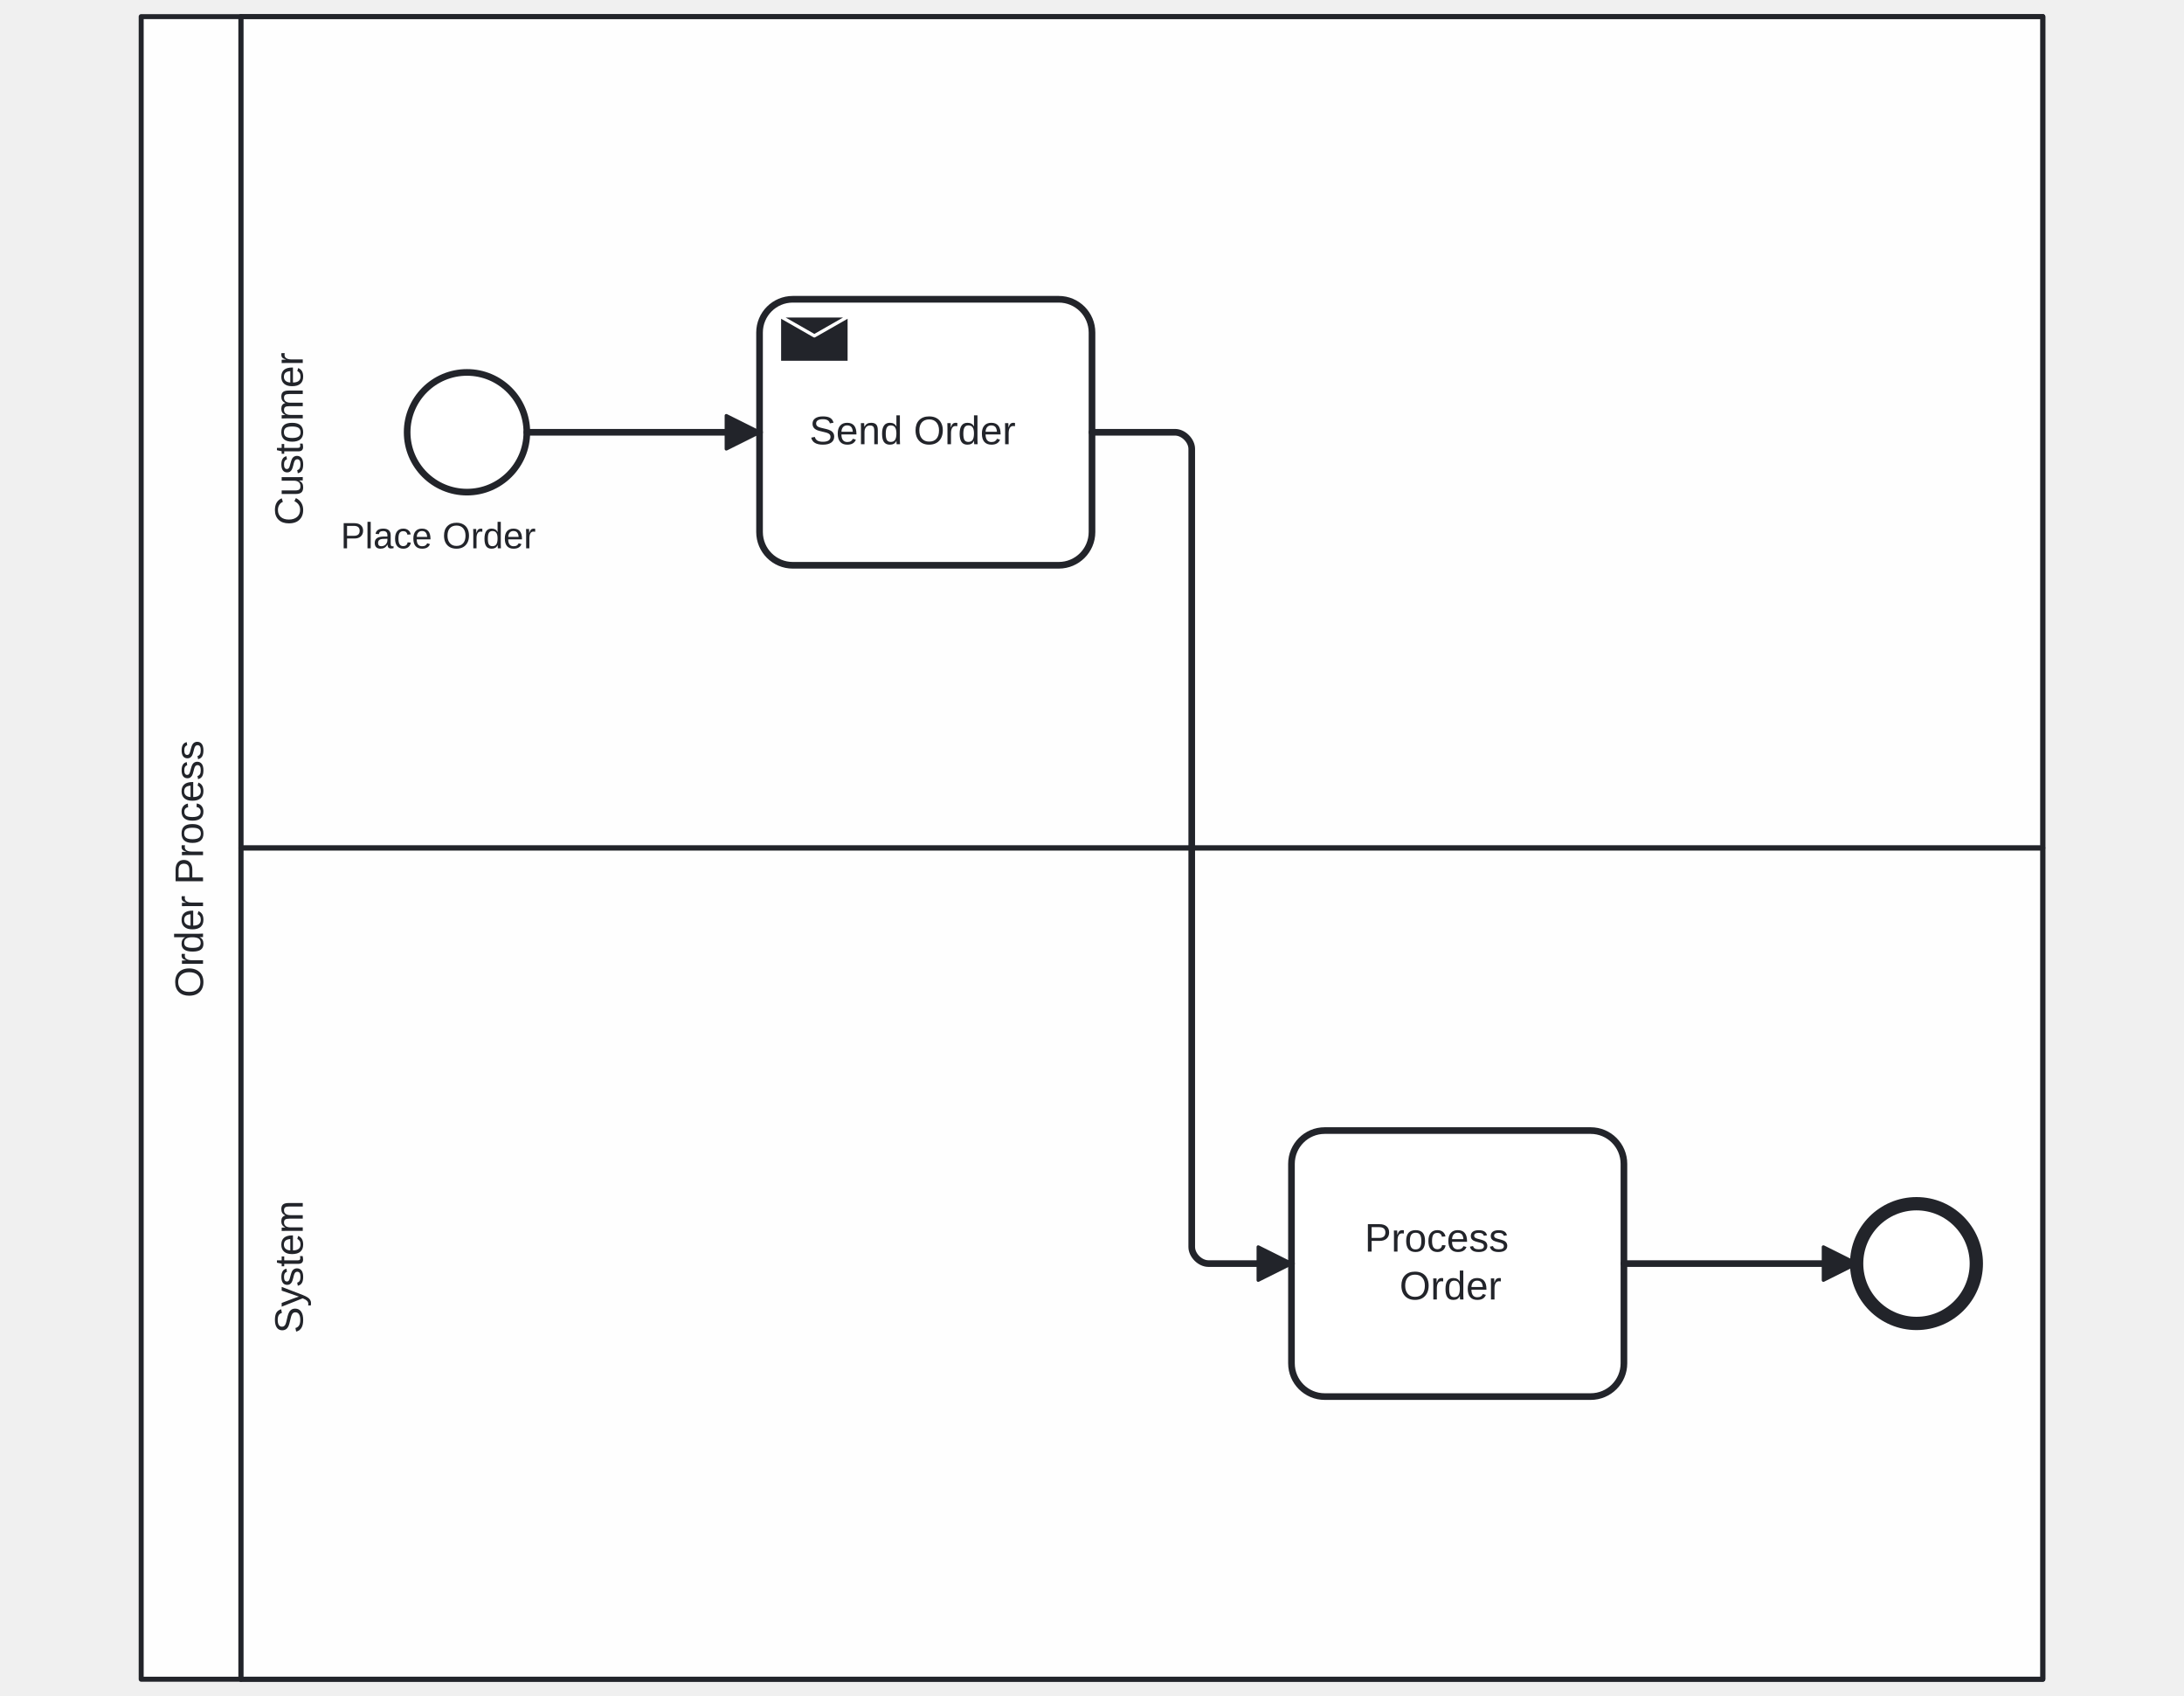
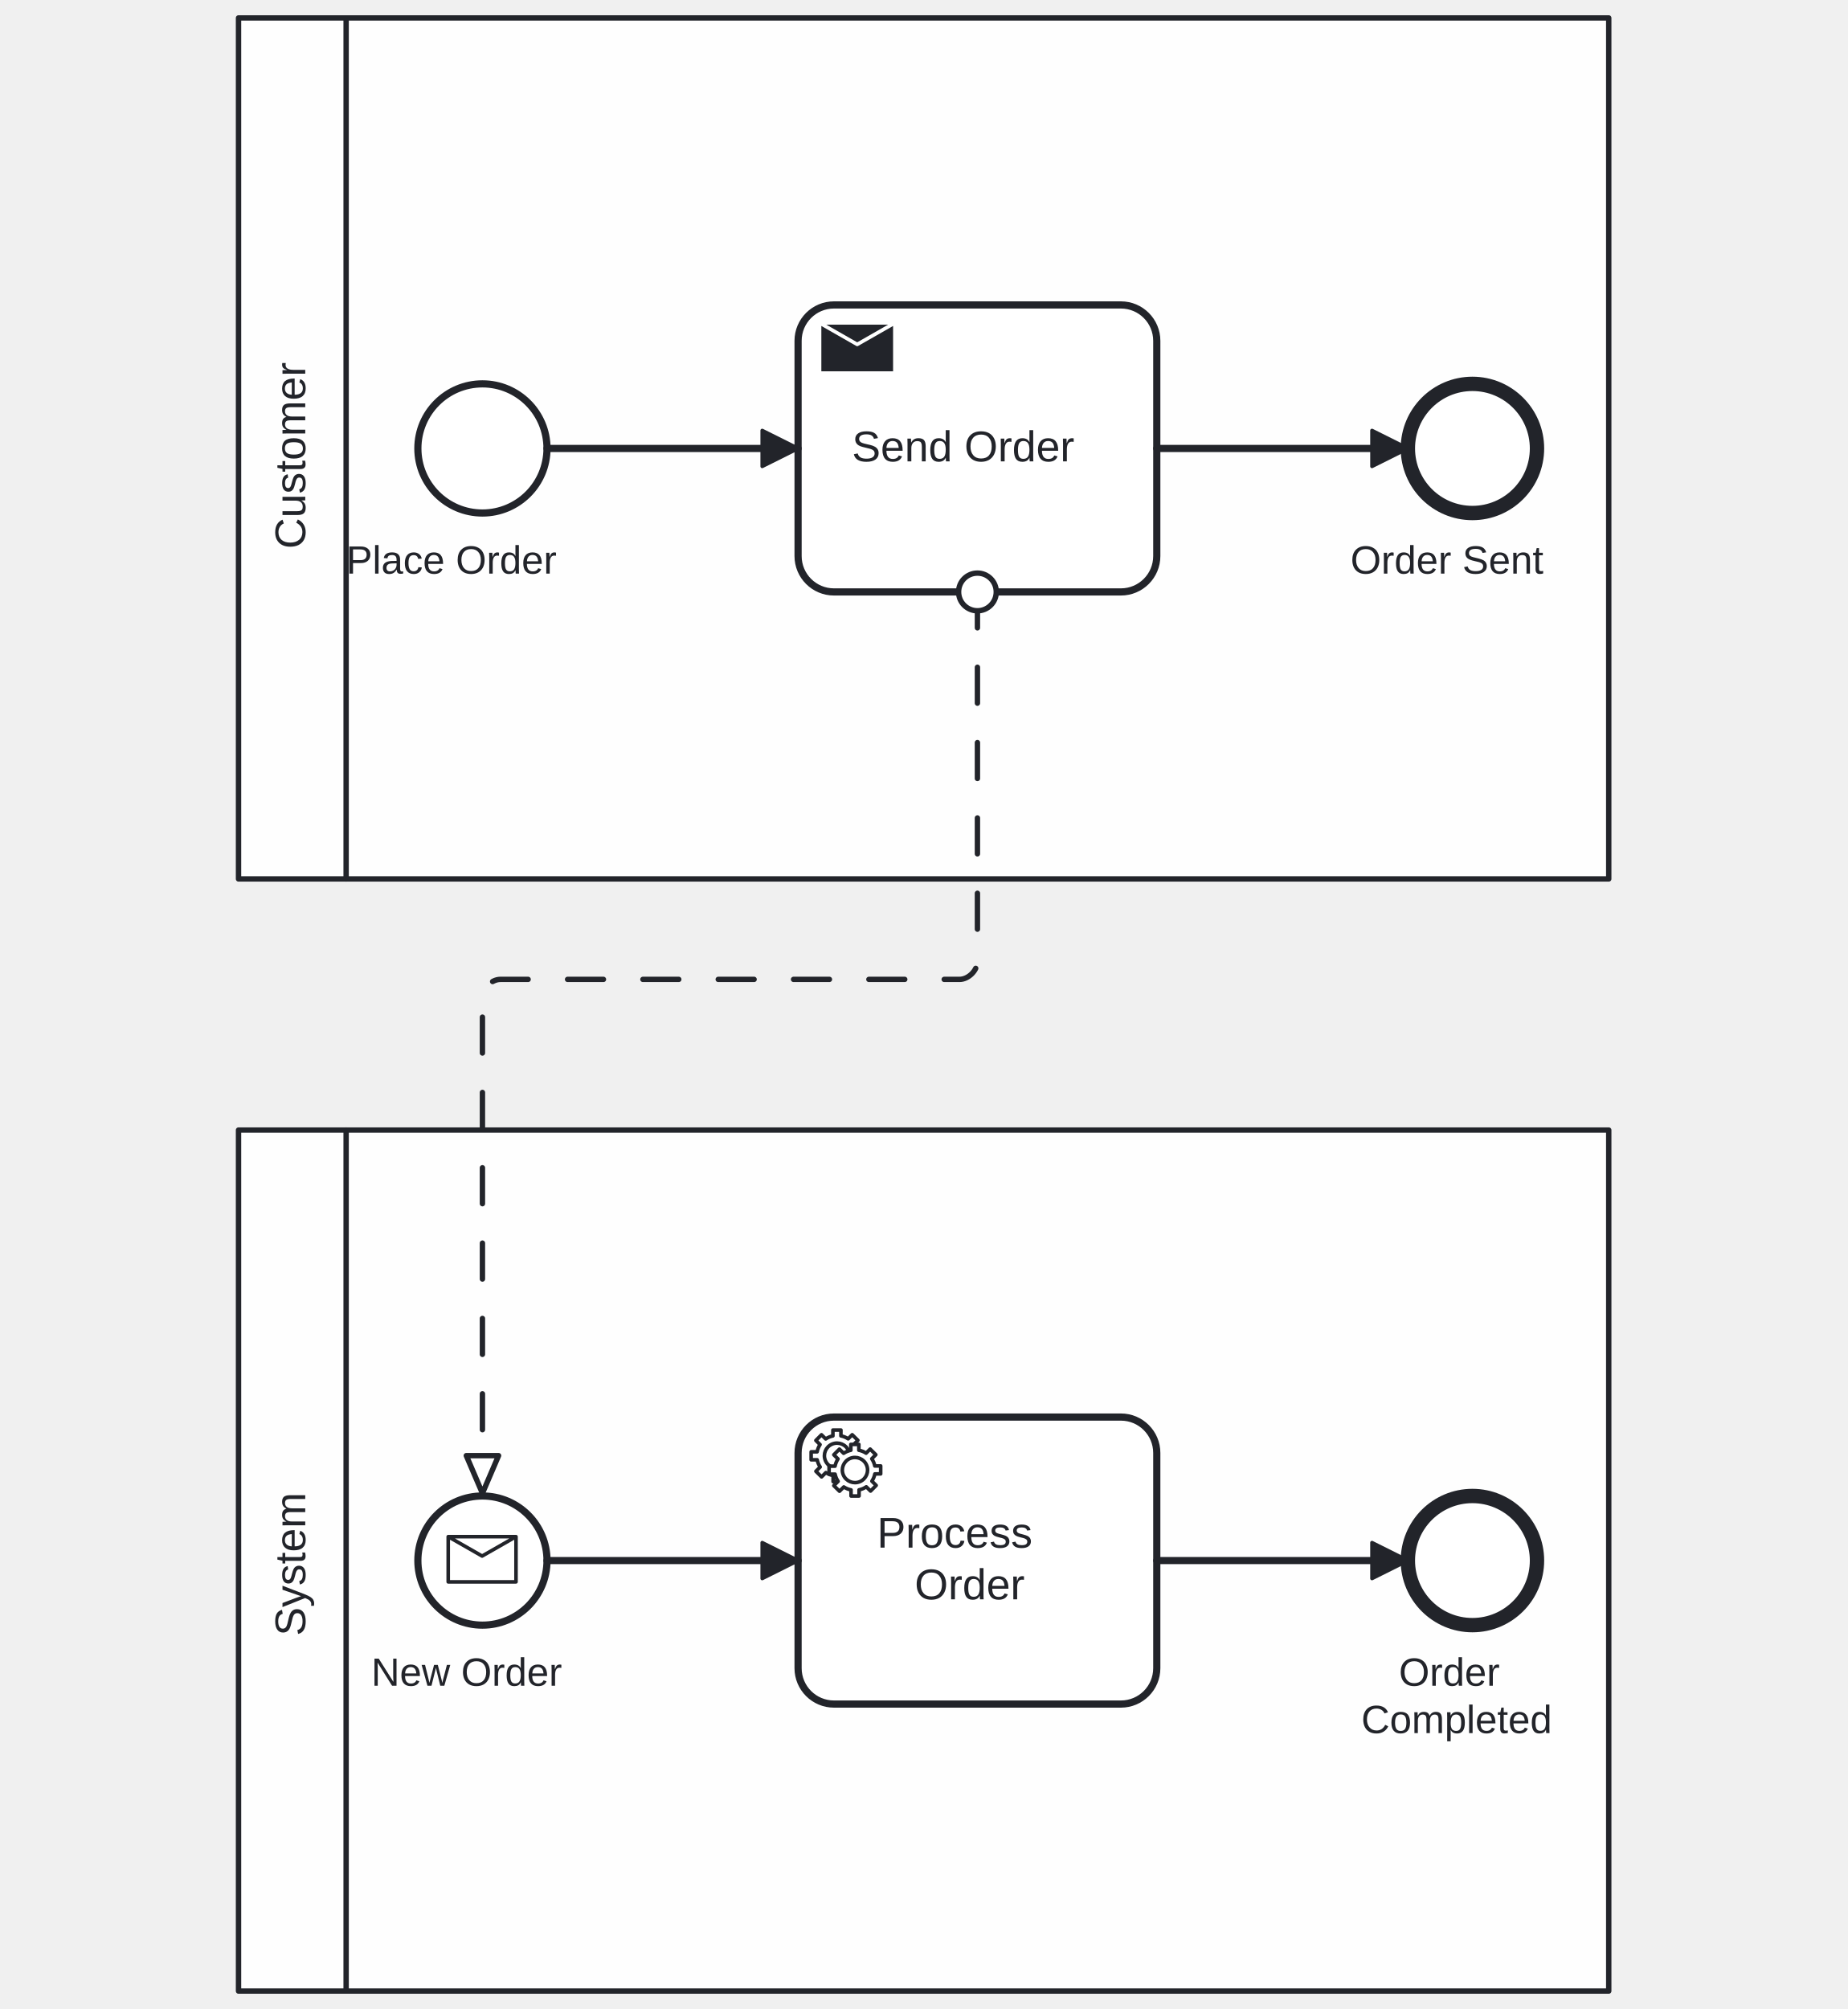
- <svg xmlns="http://www.w3.org/2000/svg" width="769" height="597" viewBox="187 87 582 510" version="1.1">
-   <g class="djs-group">
-     <g class="djs-element djs-shape" data-element-id="Participant_1kju1v4" style="display: block;" transform="translate(192, 92)">
-       <g class="djs-visual">
-         <rect x="0" y="0" width="572" height="500" rx="0" ry="0" style="stroke-linecap: round; stroke-linejoin: round; stroke: hsl(225, 10%, 15%); stroke-width: 1.5px; fill: white; fill-opacity: 0.95;" />
-         <path style="fill: none; stroke-linecap: round; stroke-linejoin: round; stroke: hsl(225, 10%, 15%); stroke-width: 1.5px;" d="M30,0L30,500" />
-         <text style="font-family: Arial, sans-serif; font-size: 12px; font-weight: normal; fill: hsl(225, 10%, 15%);" lineHeight="1.2" class="djs-label" transform="matrix(-1.8369701987210297e-16, -1, 1, -1.8369701987210297e-16, 0, 500)">
-           <tspan x="205" y="18.6">Order Process</tspan>
-         </text>
-       </g>
-       <rect x="-5" y="-5" rx="4" width="582" height="510" style="fill: none;" class="djs-outline" />
-       <rect style="fill: none; stroke-opacity: 0; stroke: white; stroke-width: 15px;" class="djs-hit djs-hit-no-move" x="0" y="0" width="572" height="500" />
-       <rect style="fill: none; stroke-opacity: 0; stroke: white; stroke-width: 15px;" class="djs-hit djs-hit-click-stroke" x="0" y="0" width="572" height="500" />
-       <rect style="fill: none; stroke-opacity: 0; stroke: white; stroke-width: 15px;" class="djs-hit djs-hit-all" x="0" y="0" width="30" height="500" />
+ <svg xmlns="http://www.w3.org/2000/svg" width="595" height="647" viewBox="187 87 392 560" version="1.1">
+   <g class="djs-group">
+     <g class="djs-element djs-shape" data-element-id="Participant_0z8mn1y" style="display: block;" transform="translate(192, 92)">
+       <g class="djs-visual">
+         <rect x="0" y="0" width="382" height="240" rx="0" ry="0" style="stroke-linecap: round; stroke-linejoin: round; stroke: hsl(225, 10%, 15%); stroke-width: 1.5px; fill: white; fill-opacity: 0.95;" />
+         <path style="fill: none; stroke-linecap: round; stroke-linejoin: round; stroke: hsl(225, 10%, 15%); stroke-width: 1.5px;" d="M30,0L30,240" />
+         <text style="font-family: Arial, sans-serif; font-size: 12px; font-weight: normal; fill: hsl(225, 10%, 15%);" lineHeight="1.2" class="djs-label" transform="matrix(-1.8369701987210297e-16, -1, 1, -1.8369701987210297e-16, 0, 240)">
+           <tspan x="92" y="18.6">Customer</tspan>
+         </text>
+       </g>
+       <rect x="-5" y="-5" rx="4" width="392" height="250" style="fill: none;" class="djs-outline" />
+       <rect style="fill: none; stroke-opacity: 0; stroke: white; stroke-width: 15px;" class="djs-hit djs-hit-no-move" x="0" y="0" width="382" height="240" />
+       <rect style="fill: none; stroke-opacity: 0; stroke: white; stroke-width: 15px;" class="djs-hit djs-hit-click-stroke" x="0" y="0" width="382" height="240" />
+       <rect style="fill: none; stroke-opacity: 0; stroke: white; stroke-width: 15px;" class="djs-hit djs-hit-all" x="0" y="0" width="30" height="240" />
    </g>
    <g class="djs-children">
      <g class="djs-group">
-         <g class="djs-element djs-shape" data-element-id="Lane_17acin1" style="display: block;" transform="translate(222, 342)">
-           <g class="djs-visual">
-             <rect x="0" y="0" width="542" height="250" rx="0" ry="0" style="stroke-linecap: round; stroke-linejoin: round; stroke: hsl(225, 10%, 15%); stroke-width: 1.5px; fill: white; fill-opacity: 0.25;" />
-             <text style="font-family: Arial, sans-serif; font-size: 12px; font-weight: normal; fill: hsl(225, 10%, 15%);" lineHeight="1.2" class="djs-label" transform="matrix(-1.8369701987210297e-16, -1, 1, -1.8369701987210297e-16, 0, 250)">
-               <tspan x="104" y="18.6">System</tspan>
-             </text>
-           </g>
-           <rect x="-5" y="-5" rx="4" width="552" height="260" style="fill: none;" class="djs-outline" />
-           <rect style="fill: none; stroke-opacity: 0; stroke: white; stroke-width: 15px;" class="djs-hit djs-hit-no-move" x="0" y="0" width="542" height="250" />
-           <rect style="fill: none; stroke-opacity: 0; stroke: white; stroke-width: 15px;" class="djs-hit djs-hit-click-stroke" x="0" y="0" width="542" height="250" />
-           <rect style="fill: none; stroke-opacity: 0; stroke: white; stroke-width: 15px;" class="djs-hit djs-hit-all" x="0" y="0" width="30" height="250" />
-         </g>
-       </g>
-       <g class="djs-group">
-         <g class="djs-element djs-shape" data-element-id="Lane_0wqxbtj" style="display: block;" transform="translate(222, 92)">
-           <g class="djs-visual">
-             <rect x="0" y="0" width="542" height="250" rx="0" ry="0" style="stroke-linecap: round; stroke-linejoin: round; stroke: hsl(225, 10%, 15%); stroke-width: 1.5px; fill: white; fill-opacity: 0.25;" />
-             <text style="font-family: Arial, sans-serif; font-size: 12px; font-weight: normal; fill: hsl(225, 10%, 15%);" lineHeight="1.2" class="djs-label" transform="matrix(-1.8369701987210297e-16, -1, 1, -1.8369701987210297e-16, 0, 250)">
-               <tspan x="97" y="18.6">Customer</tspan>
-             </text>
-           </g>
-           <rect x="-5" y="-5" rx="4" width="552" height="260" style="fill: none;" class="djs-outline" />
-           <rect style="fill: none; stroke-opacity: 0; stroke: white; stroke-width: 15px;" class="djs-hit djs-hit-no-move" x="0" y="0" width="542" height="250" />
-           <rect style="fill: none; stroke-opacity: 0; stroke: white; stroke-width: 15px;" class="djs-hit djs-hit-click-stroke" x="0" y="0" width="542" height="250" />
-           <rect style="fill: none; stroke-opacity: 0; stroke: white; stroke-width: 15px;" class="djs-hit djs-hit-all" x="0" y="0" width="30" height="250" />
-         </g>
-       </g>
-       <g class="djs-group">
-         <g class="djs-element djs-shape" data-element-id="Event_0rkf2lz" style="display: block;" transform="translate(272, 199)">
+         <g class="djs-element djs-shape" data-element-id="Event_0tndxmk" style="display: block;" transform="translate(242, 194)">
          <g class="djs-visual">
            <circle cx="18" cy="18" r="18" style="stroke-linecap: round; stroke-linejoin: round; stroke: hsl(225, 10%, 15%); stroke-width: 2px; fill: white; fill-opacity: 0.95;" />
          </g>
          <rect style="fill: none; stroke-opacity: 0; stroke: white; stroke-width: 15px;" class="djs-hit djs-hit-all" x="0" y="0" width="36" height="36" />
          <circle cx="18" cy="18" r="23" style="fill: none;" class="djs-outline" />
        </g>
      </g>
      <g class="djs-group">
-         <g class="djs-element djs-shape" data-element-id="Activity_0umkpno" style="display: block;" transform="translate(378, 177)">
+         <g class="djs-element djs-shape" data-element-id="Activity_0ry0qlf" style="display: block;" transform="translate(348, 172)">
          <g class="djs-visual">
            <rect x="0" y="0" width="100" height="80" rx="10" ry="10" style="stroke-linecap: round; stroke-linejoin: round; stroke: hsl(225, 10%, 15%); stroke-width: 2px; fill: white; fill-opacity: 0.95;" />
            <text style="font-family: Arial, sans-serif; font-size: 12px; font-weight: normal; fill: hsl(225, 10%, 15%);" lineHeight="1.2" class="djs-label">
              <tspan x="15" y="43.6">Send Order</tspan>
            </text>
            <path style="fill: hsl(225, 10%, 15%); stroke-linecap: round; stroke-linejoin: round; stroke: white; stroke-width: 1px;" d="m 5.985,4.998 l 0,14 l 21,0 l 0,-14 z l 10.5,6 l 10.5,-6" />
          </g>
          <rect style="fill: none; stroke-opacity: 0; stroke: white; stroke-width: 15px;" class="djs-hit djs-hit-all" x="0" y="0" width="100" height="80" />
          <rect x="-5" y="-5" rx="14" width="110" height="90" style="fill: none;" class="djs-outline" />
        </g>
      </g>
      <g class="djs-group">
-         <g class="djs-element djs-shape" data-element-id="Activity_1mlpqg7" style="display: block;" transform="translate(538, 427)">
+         <g class="djs-element djs-shape" data-element-id="Event_1ou3j4g" style="display: block;" transform="translate(518, 194)">
+           <g class="djs-visual">
+             <circle cx="18" cy="18" r="18" style="stroke-linecap: round; stroke-linejoin: round; stroke: hsl(225, 10%, 15%); stroke-width: 4px; fill: white; fill-opacity: 0.95;" />
+           </g>
+           <rect style="fill: none; stroke-opacity: 0; stroke: white; stroke-width: 15px;" class="djs-hit djs-hit-all" x="0" y="0" width="36" height="36" />
+           <circle cx="18" cy="18" r="24" style="fill: none;" class="djs-outline" />
+         </g>
+       </g>
+       <g class="djs-group">
+         <g class="djs-element djs-connection" data-element-id="Flow_1htsunl" style="display: block;">
+           <g class="djs-visual">
+             <defs>
+               <marker id="marker-dv78l6pvjaz1j16l38ukgfkpb" viewBox="0 0 20 20" refX="11" refY="10" markerWidth="10" markerHeight="10" orient="auto">
+                 <path d="M 1 5 L 11 10 L 1 15 Z" style="stroke-linecap: round; stroke-linejoin: round; stroke: hsl(225, 10%, 15%); stroke-width: 1px; fill: hsl(225, 10%, 15%);" />
+               </marker>
+             </defs>
+             <path style="fill: none; stroke-linecap: round; stroke-linejoin: round; stroke: hsl(225, 10%, 15%); stroke-width: 2px; marker-end: url(#marker-dv78l6pvjaz1j16l38ukgfkpb);" data-corner-radius="5" d="M278,212L348,212" />
+           </g>
+           <path d="M278,212L348,212" style="fill: none; stroke-opacity: 0; stroke: white; stroke-width: 15px;" class="djs-hit djs-hit-stroke" />
+           <rect x="273" y="207" rx="4" width="80" height="10" style="fill: none;" class="djs-outline" />
+         </g>
+       </g>
+       <g class="djs-group">
+         <g class="djs-element djs-connection" data-element-id="Flow_0yr0lg5" style="display: block;">
+           <g class="djs-visual">
+             <defs>
+               <marker id="marker-d2gfg68boappjnxyiz6b5iwqc" viewBox="0 0 20 20" refX="11" refY="10" markerWidth="10" markerHeight="10" orient="auto">
+                 <path d="M 1 5 L 11 10 L 1 15 Z" style="stroke-linecap: round; stroke-linejoin: round; stroke: hsl(225, 10%, 15%); stroke-width: 1px; fill: hsl(225, 10%, 15%);" />
+               </marker>
+             </defs>
+             <path style="fill: none; stroke-linecap: round; stroke-linejoin: round; stroke: hsl(225, 10%, 15%); stroke-width: 2px; marker-end: url(#marker-d2gfg68boappjnxyiz6b5iwqc);" data-corner-radius="5" d="M448,212L518,212" />
+           </g>
+           <path d="M448,212L518,212" style="fill: none; stroke-opacity: 0; stroke: white; stroke-width: 15px;" class="djs-hit djs-hit-stroke" />
+           <rect x="443" y="207" rx="4" width="80" height="10" style="fill: none;" class="djs-outline" />
+         </g>
+       </g>
+     </g>
+   </g>
+   <g class="djs-group">
+     <g class="djs-element djs-shape" data-element-id="Participant_063wr7t" style="display: block;" transform="translate(192, 402)">
+       <g class="djs-visual">
+         <rect x="0" y="0" width="382" height="240" rx="0" ry="0" style="stroke-linecap: round; stroke-linejoin: round; stroke: hsl(225, 10%, 15%); stroke-width: 1.5px; fill: white; fill-opacity: 0.95;" />
+         <path style="fill: none; stroke-linecap: round; stroke-linejoin: round; stroke: hsl(225, 10%, 15%); stroke-width: 1.5px;" d="M30,0L30,240" />
+         <text style="font-family: Arial, sans-serif; font-size: 12px; font-weight: normal; fill: hsl(225, 10%, 15%);" lineHeight="1.2" class="djs-label" transform="matrix(-1.8369701987210297e-16, -1, 1, -1.8369701987210297e-16, 0, 240)">
+           <tspan x="99" y="18.6">System</tspan>
+         </text>
+       </g>
+       <rect x="-5" y="-5" rx="4" width="392" height="250" style="fill: none;" class="djs-outline" />
+       <rect style="fill: none; stroke-opacity: 0; stroke: white; stroke-width: 15px;" class="djs-hit djs-hit-no-move" x="0" y="0" width="382" height="240" />
+       <rect style="fill: none; stroke-opacity: 0; stroke: white; stroke-width: 15px;" class="djs-hit djs-hit-click-stroke" x="0" y="0" width="382" height="240" />
+       <rect style="fill: none; stroke-opacity: 0; stroke: white; stroke-width: 15px;" class="djs-hit djs-hit-all" x="0" y="0" width="30" height="240" />
+     </g>
+     <g class="djs-children">
+       <g class="djs-group">
+         <g class="djs-element djs-shape" data-element-id="Event_0156z5p" style="display: block;" transform="translate(242, 504)">
+           <g class="djs-visual">
+             <circle cx="18" cy="18" r="18" style="stroke-linecap: round; stroke-linejoin: round; stroke: hsl(225, 10%, 15%); stroke-width: 2px; fill: white; fill-opacity: 0.95;" />
+             <path style="fill: white; stroke-linecap: round; stroke-linejoin: round; stroke: hsl(225, 10%, 15%); stroke-width: 1px;" d="m 8.46,11.34 l 0,12.6 l 18.9,0 l 0,-12.6 z l 9.45,5.4 l 9.45,-5.4" />
+           </g>
+           <rect style="fill: none; stroke-opacity: 0; stroke: white; stroke-width: 15px;" class="djs-hit djs-hit-all" x="0" y="0" width="36" height="36" />
+           <circle cx="18" cy="18" r="23" style="fill: none;" class="djs-outline" />
+         </g>
+       </g>
+       <g class="djs-group">
+         <g class="djs-element djs-shape" data-element-id="Activity_1e3ihgs" style="display: block;" transform="translate(348, 482)">
          <g class="djs-visual">
            <rect x="0" y="0" width="100" height="80" rx="10" ry="10" style="stroke-linecap: round; stroke-linejoin: round; stroke: hsl(225, 10%, 15%); stroke-width: 2px; fill: white; fill-opacity: 0.95;" />
            <text style="font-family: Arial, sans-serif; font-size: 12px; font-weight: normal; fill: hsl(225, 10%, 15%);" lineHeight="1.2" class="djs-label">
              <tspan x="22" y="36.4">Process </tspan>
              <tspan x="32.5" y="50.8">Order</tspan>
            </text>
+             <circle cx="5" cy="5" r="5" style="stroke-linecap: round; stroke-linejoin: round; stroke: none; stroke-width: 2px; fill: white;" transform="translate(6, 6)" />
+             <path style="fill: white; stroke-linecap: round; stroke-linejoin: round; stroke: hsl(225, 10%, 15%); stroke-width: 1px;" d="m 12,18 v -1.713 c 0.352,-0.07 0.704,-0.178 1.048,-0.321 0.344,-0.145 0.666,-0.321 0.966,-0.521 l 1.194,1.18 1.567,-1.577 -1.195,-1.18 c 0.403,-0.614 0.683,-1.299 0.825,-2.018 l 1.622,-0.01 v -2.22 l -1.637,0.01 c -0.073,-0.352 -0.178,-0.7 -0.324,-1.044 -0.145,-0.344 -0.321,-0.664 -0.523,-0.962 l 1.131,-1.136 -1.583,-1.563 -1.13,1.136 c -0.614,-0.401 -1.303,-0.681 -2.023,-0.822 l 0.009,-1.619 h -2.241 l 0.004,1.631 c -0.354,0.074 -0.705,0.18 -1.05,0.324 -0.344,0.144 -0.665,0.321 -0.964,0.52 l -1.17,-1.158 -1.567,1.579 1.168,1.157 c -0.403,0.613 -0.683,1.298 -0.825,2.017 l -1.659,0.003 v 2.222 l 1.672,-0.006 c 0.073,0.351 0.18,0.702 0.324,1.045 0.145,0.344 0.321,0.664 0.523,0.961 l -1.199,1.197 1.584,1.56 1.196,-1.193 c 0.614,0.403 1.303,0.682 2.023,0.823 l 7.19e-4,1.699 h 2.227 z m 0.221,-3.996 c -1.789,0.75 -3.858,-0.093 -4.61,-1.874 -0.752,-1.783 0.091,-3.846 1.88,-4.596 1.788,-0.749 3.857,0.093 4.609,1.874 0.752,1.782 -0.091,3.846 -1.88,4.596 z" />
+             <circle cx="5" cy="5" r="5" style="stroke-linecap: round; stroke-linejoin: round; stroke: none; stroke-width: 2px; fill: white;" transform="translate(11, 10)" />
+             <path style="fill: white; stroke-linecap: round; stroke-linejoin: round; stroke: hsl(225, 10%, 15%); stroke-width: 1px;" d="m 17,22 v -1.713 c 0.352,-0.07 0.704,-0.178 1.048,-0.321 0.344,-0.145 0.666,-0.321 0.966,-0.521 l 1.194,1.18 1.567,-1.577 -1.195,-1.18 c 0.403,-0.614 0.683,-1.299 0.825,-2.018 l 1.622,-0.01 v -2.22 l -1.637,0.01 c -0.073,-0.352 -0.178,-0.7 -0.324,-1.044 -0.145,-0.344 -0.321,-0.664 -0.523,-0.962 l 1.131,-1.136 -1.583,-1.563 -1.13,1.136 c -0.614,-0.401 -1.303,-0.681 -2.023,-0.822 l 0.009,-1.619 h -2.241 l 0.004,1.631 c -0.354,0.074 -0.705,0.18 -1.05,0.324 -0.344,0.144 -0.665,0.321 -0.964,0.52 l -1.17,-1.158 -1.567,1.579 1.168,1.157 c -0.403,0.613 -0.683,1.298 -0.825,2.017 l -1.659,0.003 v 2.222 l 1.672,-0.006 c 0.073,0.351 0.18,0.702 0.324,1.045 0.145,0.344 0.321,0.664 0.523,0.961 l -1.199,1.197 1.584,1.56 1.196,-1.193 c 0.614,0.403 1.303,0.682 2.023,0.823 l 7.19e-4,1.699 h 2.227 z m 0.221,-3.996 c -1.789,0.75 -3.858,-0.093 -4.61,-1.874 -0.752,-1.783 0.091,-3.846 1.88,-4.596 1.788,-0.749 3.857,0.093 4.609,1.874 0.752,1.782 -0.091,3.846 -1.88,4.596 z" />
          </g>
          <rect style="fill: none; stroke-opacity: 0; stroke: white; stroke-width: 15px;" class="djs-hit djs-hit-all" x="0" y="0" width="100" height="80" />
          <rect x="-5" y="-5" rx="14" width="110" height="90" style="fill: none;" class="djs-outline" />
        </g>
      </g>
      <g class="djs-group">
-         <g class="djs-element djs-shape" data-element-id="Event_0qsv9hq" style="display: block;" transform="translate(708, 449)">
+         <g class="djs-element djs-shape" data-element-id="Event_0f70ujx" style="display: block;" transform="translate(518, 504)">
          <g class="djs-visual">
            <circle cx="18" cy="18" r="18" style="stroke-linecap: round; stroke-linejoin: round; stroke: hsl(225, 10%, 15%); stroke-width: 4px; fill: white; fill-opacity: 0.95;" />
          </g>
          <rect style="fill: none; stroke-opacity: 0; stroke: white; stroke-width: 15px;" class="djs-hit djs-hit-all" x="0" y="0" width="36" height="36" />
          <circle cx="18" cy="18" r="24" style="fill: none;" class="djs-outline" />
        </g>
      </g>
      <g class="djs-group">
-         <g class="djs-element djs-connection" data-element-id="Flow_1pda693" style="display: block;">
-           <g class="djs-visual">
-             <defs>
-               <marker id="marker-afd8i608rl8yovs6pddqiks3u" viewBox="0 0 20 20" refX="11" refY="10" markerWidth="10" markerHeight="10" orient="auto">
-                 <path d="M 1 5 L 11 10 L 1 15 Z" style="stroke-linecap: round; stroke-linejoin: round; stroke: hsl(225, 10%, 15%); stroke-width: 1px; fill: hsl(225, 10%, 15%);" />
-               </marker>
-             </defs>
-             <path style="fill: none; stroke-linecap: round; stroke-linejoin: round; stroke: hsl(225, 10%, 15%); stroke-width: 2px; marker-end: url(#marker-afd8i608rl8yovs6pddqiks3u);" data-corner-radius="5" d="M478,217L503,217C505.5,217,508,219.5,508,222L508,462C508,464.5,510.5,467,513,467L538,467" />
-           </g>
-           <path d="M478,217L508,217L508,467L538,467" style="fill: none; stroke-opacity: 0; stroke: white; stroke-width: 15px;" class="djs-hit djs-hit-stroke" />
-           <rect x="473" y="212" rx="4" width="70" height="260" style="fill: none;" class="djs-outline" />
-         </g>
-       </g>
-       <g class="djs-group">
-         <g class="djs-element djs-connection" data-element-id="Flow_0b8esdu" style="display: block;">
-           <g class="djs-visual">
-             <defs>
-               <marker id="marker-4wce11xttc77cvwto5i3fhnzc" viewBox="0 0 20 20" refX="11" refY="10" markerWidth="10" markerHeight="10" orient="auto">
-                 <path d="M 1 5 L 11 10 L 1 15 Z" style="stroke-linecap: round; stroke-linejoin: round; stroke: hsl(225, 10%, 15%); stroke-width: 1px; fill: hsl(225, 10%, 15%);" />
-               </marker>
-             </defs>
-             <path style="fill: none; stroke-linecap: round; stroke-linejoin: round; stroke: hsl(225, 10%, 15%); stroke-width: 2px; marker-end: url(#marker-4wce11xttc77cvwto5i3fhnzc);" data-corner-radius="5" d="M308,217L378,217" />
-           </g>
-           <path d="M308,217L378,217" style="fill: none; stroke-opacity: 0; stroke: white; stroke-width: 15px;" class="djs-hit djs-hit-stroke" />
-           <rect x="303" y="212" rx="4" width="80" height="10" style="fill: none;" class="djs-outline" />
-         </g>
-       </g>
-       <g class="djs-group">
-         <g class="djs-element djs-connection" data-element-id="Flow_1g120lj" style="display: block;">
-           <g class="djs-visual">
-             <defs>
-               <marker id="marker-b6plncoq064lbe28t5kozbx2n" viewBox="0 0 20 20" refX="11" refY="10" markerWidth="10" markerHeight="10" orient="auto">
-                 <path d="M 1 5 L 11 10 L 1 15 Z" style="stroke-linecap: round; stroke-linejoin: round; stroke: hsl(225, 10%, 15%); stroke-width: 1px; fill: hsl(225, 10%, 15%);" />
-               </marker>
-             </defs>
-             <path style="fill: none; stroke-linecap: round; stroke-linejoin: round; stroke: hsl(225, 10%, 15%); stroke-width: 2px; marker-end: url(#marker-b6plncoq064lbe28t5kozbx2n);" data-corner-radius="5" d="M638,467L708,467" />
-           </g>
-           <path d="M638,467L708,467" style="fill: none; stroke-opacity: 0; stroke: white; stroke-width: 15px;" class="djs-hit djs-hit-stroke" />
-           <rect x="633" y="462" rx="4" width="80" height="10" style="fill: none;" class="djs-outline" />
-         </g>
-       </g>
-     </g>
-   </g>
-   <g class="djs-group">
-     <g class="djs-element djs-shape" data-element-id="Event_0rkf2lz_label" style="display: block;" transform="translate(252, 242)">
+         <g class="djs-element djs-connection" data-element-id="Flow_0n5lx63" style="display: block;">
+           <g class="djs-visual">
+             <defs>
+               <marker id="marker-8hyp11214e3uzlalxwnqj24jx" viewBox="0 0 20 20" refX="11" refY="10" markerWidth="10" markerHeight="10" orient="auto">
+                 <path d="M 1 5 L 11 10 L 1 15 Z" style="stroke-linecap: round; stroke-linejoin: round; stroke: hsl(225, 10%, 15%); stroke-width: 1px; fill: hsl(225, 10%, 15%);" />
+               </marker>
+             </defs>
+             <path style="fill: none; stroke-linecap: round; stroke-linejoin: round; stroke: hsl(225, 10%, 15%); stroke-width: 2px; marker-end: url(#marker-8hyp11214e3uzlalxwnqj24jx);" data-corner-radius="5" d="M278,522L348,522" />
+           </g>
+           <path d="M278,522L348,522" style="fill: none; stroke-opacity: 0; stroke: white; stroke-width: 15px;" class="djs-hit djs-hit-stroke" />
+           <rect x="273" y="517" rx="4" width="80" height="10" style="fill: none;" class="djs-outline" />
+         </g>
+       </g>
+       <g class="djs-group">
+         <g class="djs-element djs-connection" data-element-id="Flow_00wj4ud" style="display: block;">
+           <g class="djs-visual">
+             <defs>
+               <marker id="marker-3xos8rw1ga3fae71mwg0m9h88" viewBox="0 0 20 20" refX="11" refY="10" markerWidth="10" markerHeight="10" orient="auto">
+                 <path d="M 1 5 L 11 10 L 1 15 Z" style="stroke-linecap: round; stroke-linejoin: round; stroke: hsl(225, 10%, 15%); stroke-width: 1px; fill: hsl(225, 10%, 15%);" />
+               </marker>
+             </defs>
+             <path style="fill: none; stroke-linecap: round; stroke-linejoin: round; stroke: hsl(225, 10%, 15%); stroke-width: 2px; marker-end: url(#marker-3xos8rw1ga3fae71mwg0m9h88);" data-corner-radius="5" d="M448,522L518,522" />
+           </g>
+           <path d="M448,522L518,522" style="fill: none; stroke-opacity: 0; stroke: white; stroke-width: 15px;" class="djs-hit djs-hit-stroke" />
+           <rect x="443" y="517" rx="4" width="80" height="10" style="fill: none;" class="djs-outline" />
+         </g>
+       </g>
+     </g>
+   </g>
+   <g class="djs-group">
+     <g class="djs-element djs-connection" data-element-id="Flow_088h286" style="display: block;">
+       <g class="djs-visual">
+         <defs>
+           <marker id="marker-62gk5qjw7ww4ugec7mj2dkk6m" viewBox="0 0 20 20" refX="8.5" refY="5" markerWidth="20" markerHeight="20" orient="auto">
+             <path d="m 1 5 l 0 -3 l 7 3 l -7 3 z" style="stroke-linecap: round; stroke-linejoin: round; stroke: hsl(225, 10%, 15%); stroke-width: 1px; fill: white; stroke-dasharray: 10000,1;" />
+           </marker>
+           <marker id="marker-1brkus3v32pxd5zx1gs41jhik" viewBox="0 0 20 20" refX="6" refY="6" markerWidth="20" markerHeight="20" orient="auto">
+             <circle cx="6" cy="6" r="3.5" style="stroke-linecap: round; stroke-linejoin: round; stroke: hsl(225, 10%, 15%); stroke-width: 1px; fill: white; stroke-dasharray: 10000,1;" />
+           </marker>
+         </defs>
+         <path style="fill: none; stroke-linecap: round; stroke-linejoin: round; stroke: hsl(225, 10%, 15%); stroke-width: 1.5px; marker-end: url(#marker-62gk5qjw7ww4ugec7mj2dkk6m); marker-start: url(#marker-1brkus3v32pxd5zx1gs41jhik); stroke-dasharray: 10, 11;" data-corner-radius="5" d="M398,252L398,355C398,357.5,395.5,360,393,360L265,360C262.5,360,260,362.5,260,365L260,504" />
+       </g>
+       <path d="M398,252L398,360L260,360L260,504" style="fill: none; stroke-opacity: 0; stroke: white; stroke-width: 15px;" class="djs-hit djs-hit-stroke" />
+       <rect x="255" y="247" rx="4" width="148" height="262" style="fill: none;" class="djs-outline" />
+     </g>
+   </g>
+   <g class="djs-group">
+     <g class="djs-element djs-shape" data-element-id="Event_0tndxmk_label" style="display: block;" transform="translate(222, 237)">
      <g class="djs-visual">
        <text style="font-family: Arial, sans-serif; font-size: 11px; font-weight: normal; fill: hsl(225, 10%, 15%);" lineHeight="1.2" class="djs-label">
          <tspan x="0" y="9.9">Place Order</tspan>
        </text>
      </g>
      <rect style="fill: none; stroke-opacity: 0; stroke: white; stroke-width: 15px;" class="djs-hit djs-hit-all" x="0" y="0" width="77" height="14" />
      <rect x="-5" y="-5" rx="4" width="87" height="24" style="fill: none;" class="djs-outline" />
    </g>
  </g>
+   <g class="djs-group">
+     <g class="djs-element djs-shape" data-element-id="Event_1ou3j4g_label" style="display: block;" transform="translate(502, 237)">
+       <g class="djs-visual">
+         <text style="font-family: Arial, sans-serif; font-size: 11px; font-weight: normal; fill: hsl(225, 10%, 15%);" lineHeight="1.2" class="djs-label">
+           <tspan x="0" y="9.9">Order Sent</tspan>
+         </text>
+       </g>
+       <rect style="fill: none; stroke-opacity: 0; stroke: white; stroke-width: 15px;" class="djs-hit djs-hit-all" x="0" y="0" width="70" height="14" />
+       <rect x="-5" y="-5" rx="4" width="80" height="24" style="fill: none;" class="djs-outline" />
+     </g>
+   </g>
+   <g class="djs-group">
+     <g class="djs-element djs-shape" data-element-id="Event_0156z5p_label" style="display: block;" transform="translate(229, 547)">
+       <g class="djs-visual">
+         <text style="font-family: Arial, sans-serif; font-size: 11px; font-weight: normal; fill: hsl(225, 10%, 15%);" lineHeight="1.2" class="djs-label">
+           <tspan x="0" y="9.9">New Order</tspan>
+         </text>
+       </g>
+       <rect style="fill: none; stroke-opacity: 0; stroke: white; stroke-width: 15px;" class="djs-hit djs-hit-all" x="0" y="0" width="63" height="14" />
+       <rect x="-5" y="-5" rx="4" width="73" height="24" style="fill: none;" class="djs-outline" />
+     </g>
+   </g>
+   <g class="djs-group">
+     <g class="djs-element djs-shape" data-element-id="Event_0f70ujx_label" style="display: block;" transform="translate(505, 547)">
+       <g class="djs-visual">
+         <text style="font-family: Arial, sans-serif; font-size: 11px; font-weight: normal; fill: hsl(225, 10%, 15%);" lineHeight="1.2" class="djs-label">
+           <tspan x="10.5" y="9.9">Order </tspan>
+           <tspan x="0" y="23.1">Completed</tspan>
+         </text>
+       </g>
+       <rect style="fill: none; stroke-opacity: 0; stroke: white; stroke-width: 15px;" class="djs-hit djs-hit-all" x="0" y="0" width="63" height="27" />
+       <rect x="-5" y="-5" rx="4" width="73" height="37" style="fill: none;" class="djs-outline" />
+     </g>
+   </g>
</svg>
